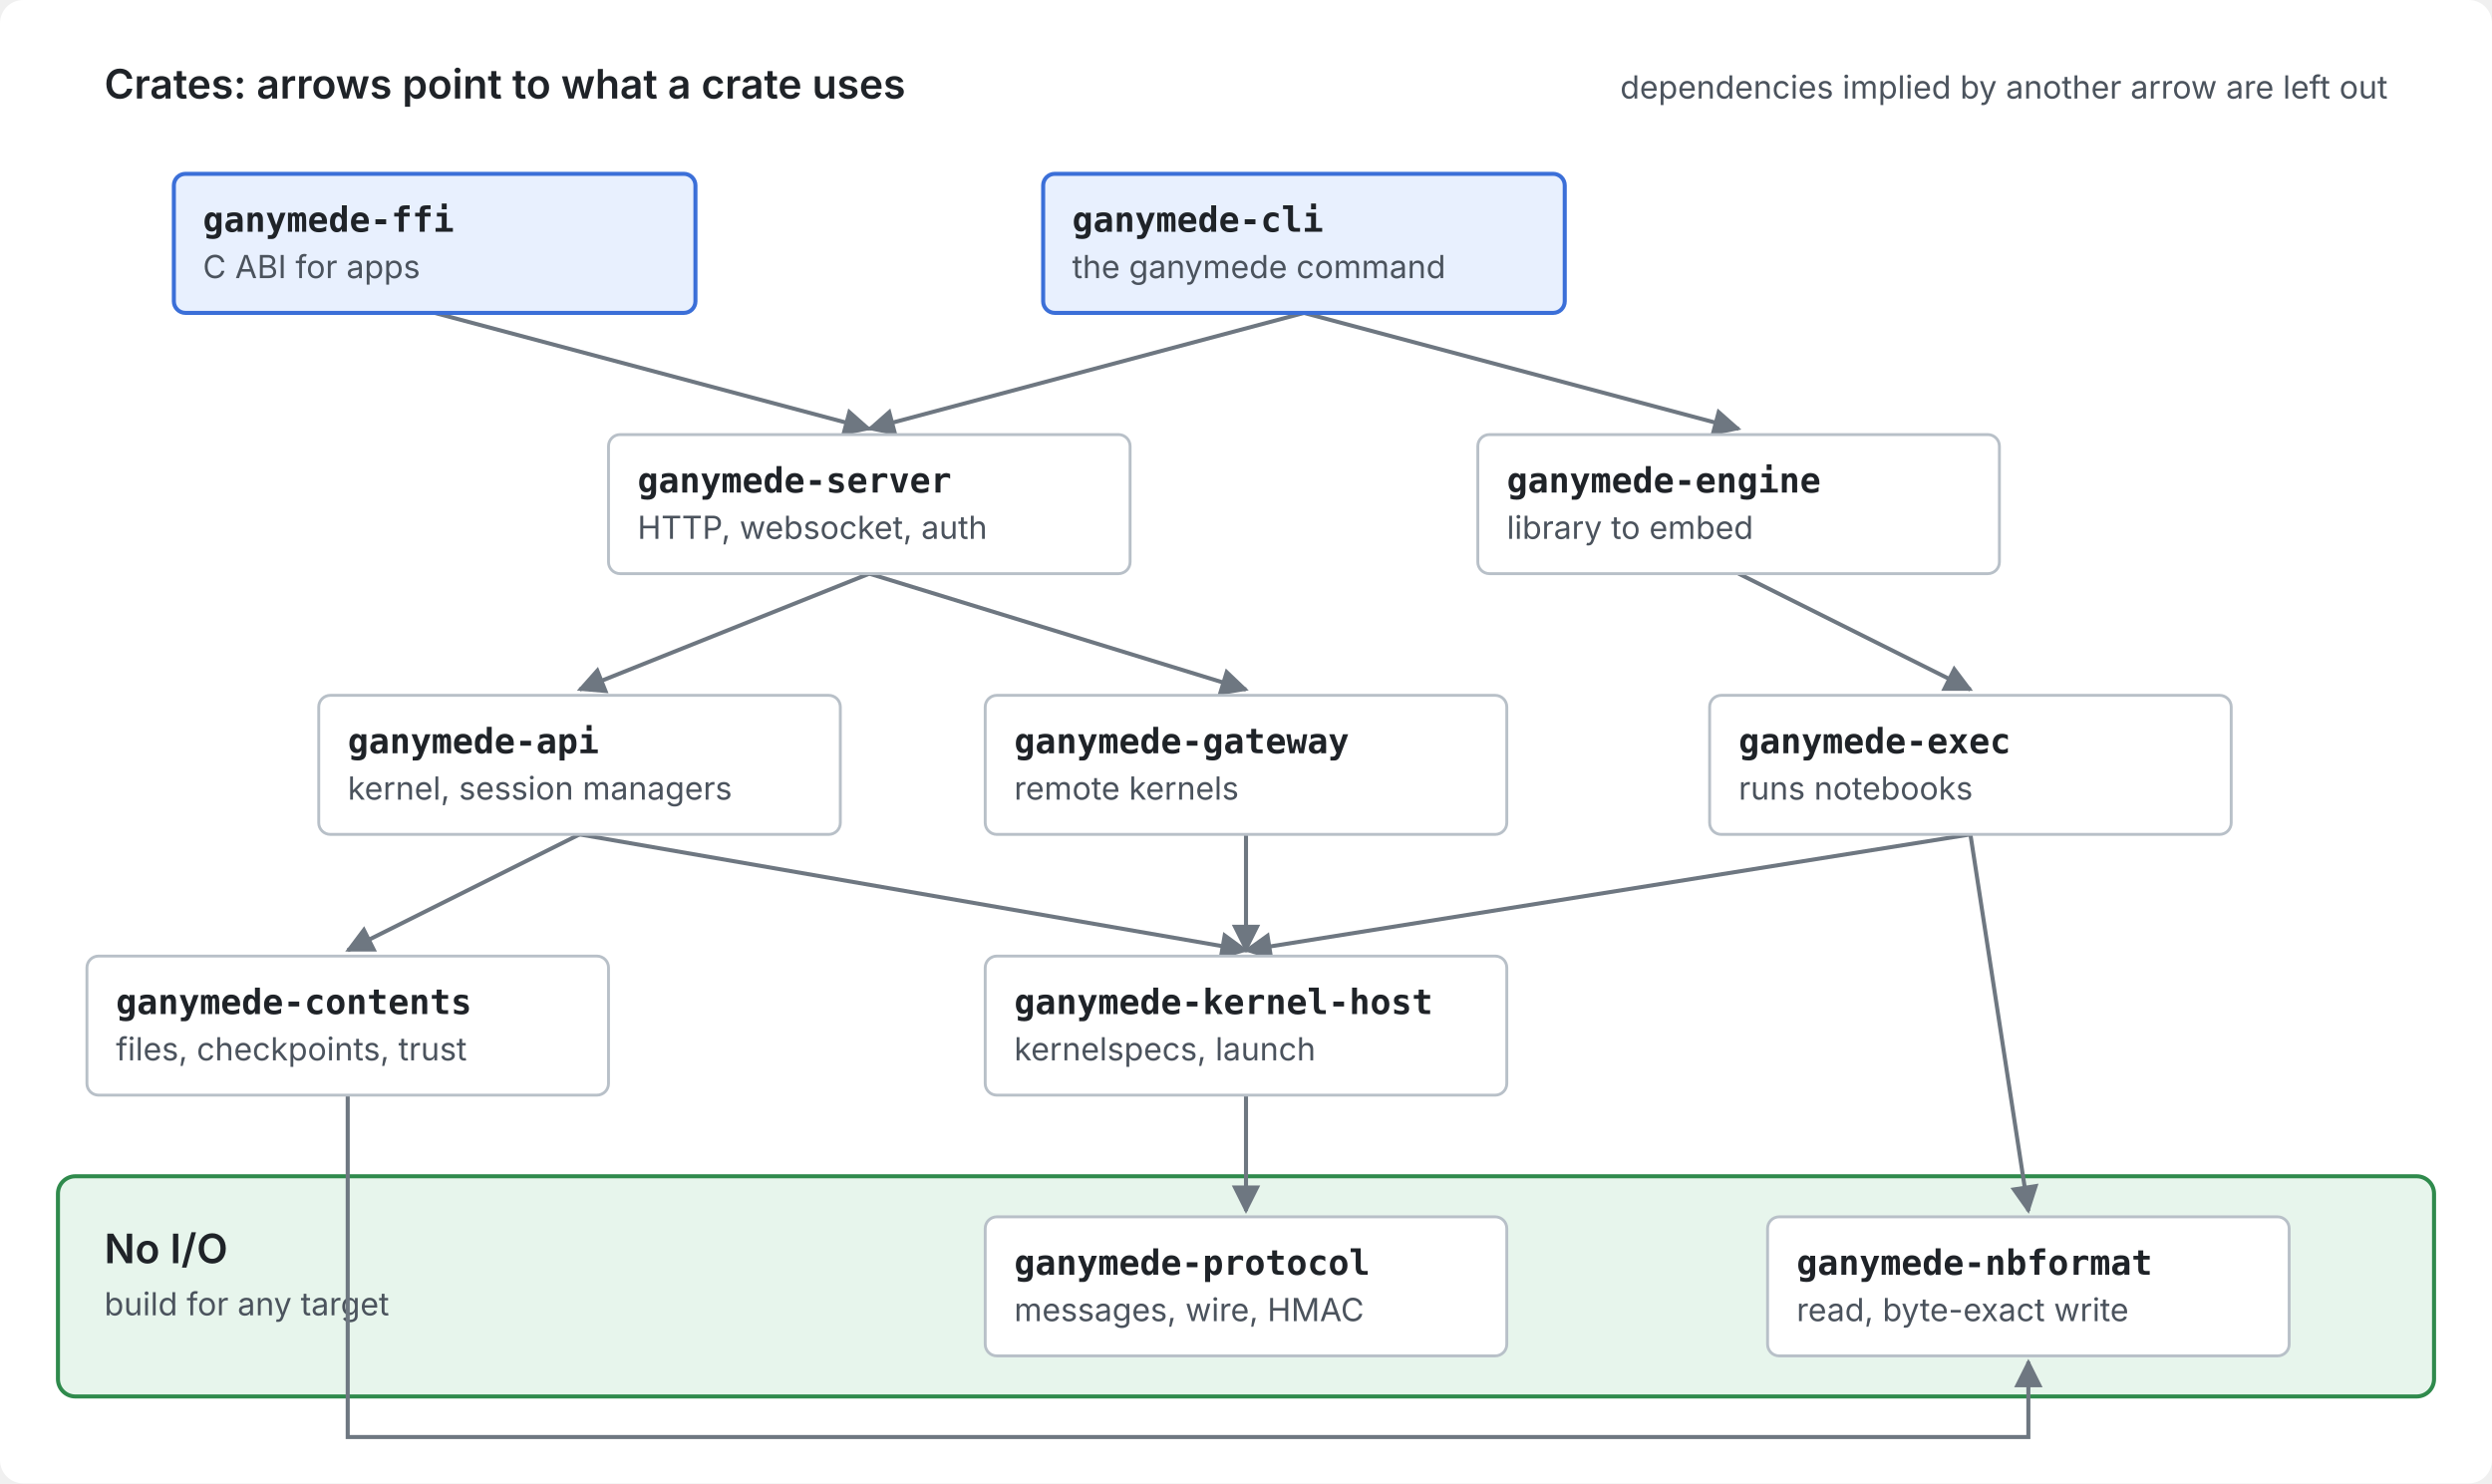
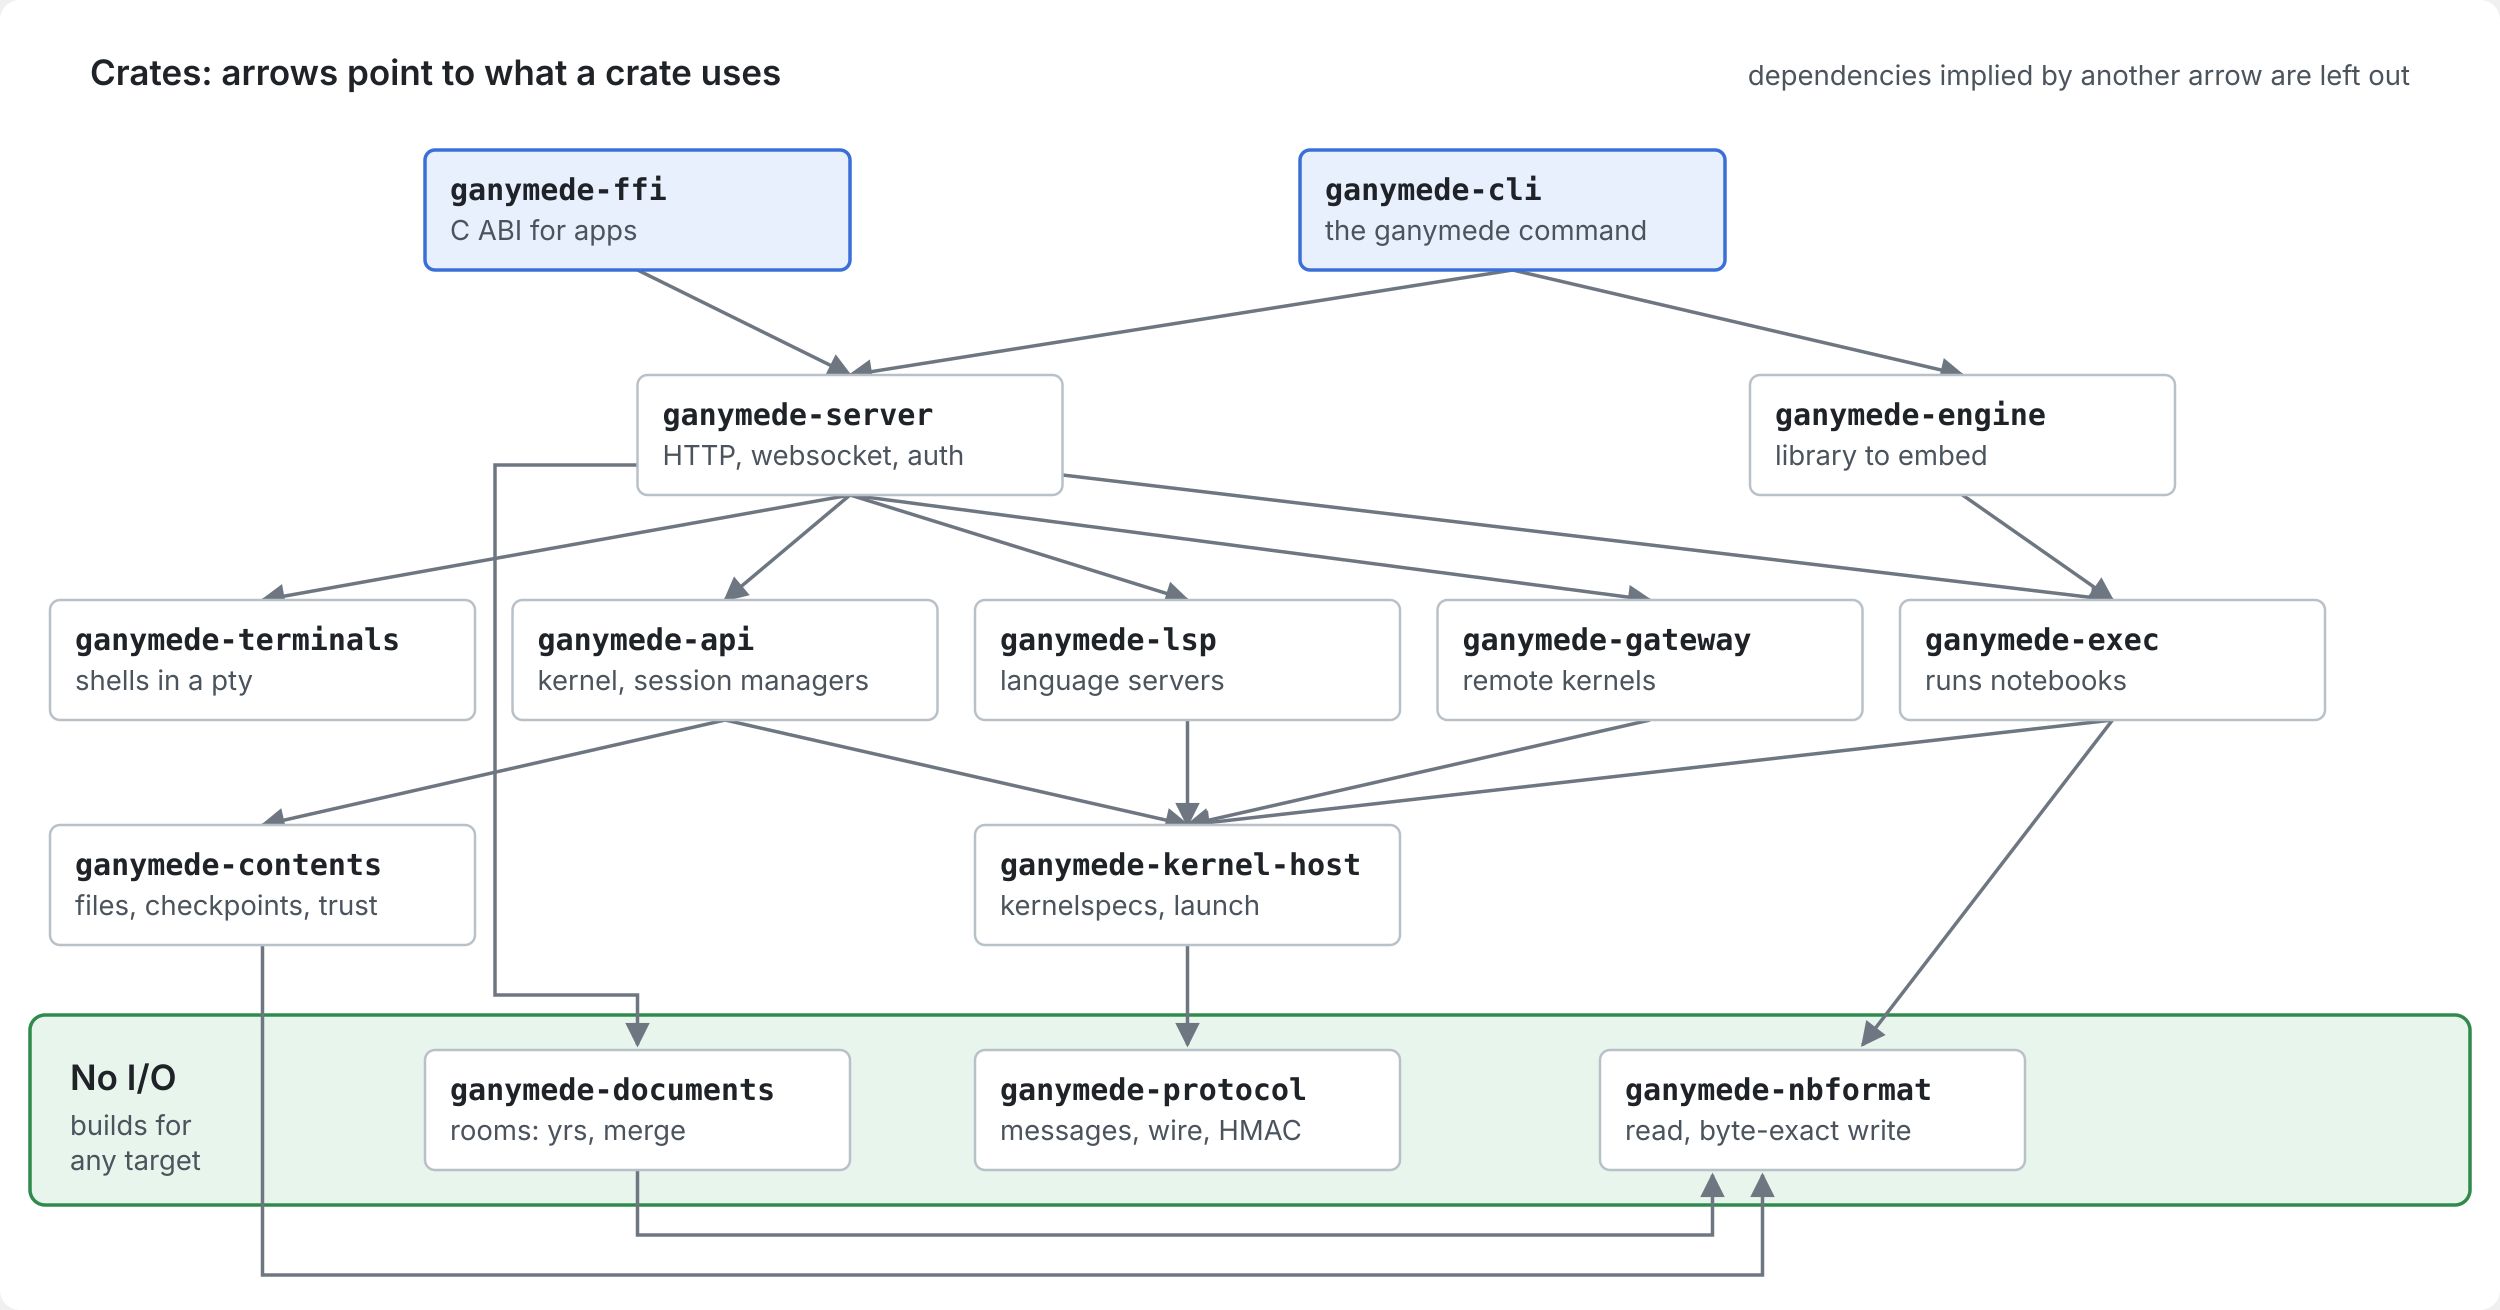
- <svg xmlns="http://www.w3.org/2000/svg" viewBox="0 0 860 512" width="860" height="512" role="img" aria-label="Ganymede's crates and what each uses. ganymede-ffi and ganymede-cli sit on top: the ffi uses the server; the cli uses the server and the engine. The server uses api and gateway; the engine uses exec. api uses contents and kernel-host; gateway and exec use kernel-host; exec also uses nbformat. kernel-host uses protocol, and contents uses nbformat. protocol and nbformat, at the bottom, do no I/O.">
+ <svg xmlns="http://www.w3.org/2000/svg" viewBox="0 0 1000 524" width="1000" height="524" role="img" aria-label="Ganymede's crates and what each uses. ganymede-ffi and ganymede-cli sit on top: the ffi uses the server; the cli uses the server and the engine. The server uses terminals, api, lsp, gateway, exec and documents; the engine uses exec. api uses contents and kernel-host; lsp, gateway and exec use kernel-host; exec also uses nbformat. kernel-host uses protocol; contents and documents use nbformat. documents, protocol and nbformat, at the bottom, do no I/O.">
  <style>
    .bg { fill: #ffffff; }
    .box { fill: #f6f7f9; stroke: #9aa3ad; stroke-width: 1.2; }
    .inner { fill: #ffffff; stroke: #b8c0c8; stroke-width: 1; }
    .acc { fill: #e8f0fe; stroke: #3b6fd8; stroke-width: 1.4; }
    .warn { fill: #fdf0e6; stroke: #c96a1b; stroke-width: 1.4; }
    .ok { fill: #e7f5ec; stroke: #2f8a4c; stroke-width: 1.4; }
    .dash { stroke-dasharray: 5 4; }
    .warnpill { fill: #c96a1b; }
    .tw { font: 600 12px system-ui, -apple-system, "Segoe UI", sans-serif; fill: #ffffff; }
    .t { font: 600 14px system-ui, -apple-system, "Segoe UI", sans-serif; fill: #1f2328; }
    .s { font: 12px system-ui, -apple-system, "Segoe UI", sans-serif; fill: #4b535d; }
    .m { font: 600 12px ui-monospace, SFMono-Regular, Menlo, Consolas, monospace; fill: #1f2328; }
    .l { font: 11px system-ui, -apple-system, "Segoe UI", sans-serif; fill: #4b535d; }
    .ln { stroke: #6e7781; stroke-width: 1.4; fill: none; }
    .life { stroke: #9aa3ad; stroke-width: 1; stroke-dasharray: 4 4; fill: none; }
    .hl { stroke: #3b6fd8; stroke-width: 1.6; fill: none; }
    .ah { fill: #6e7781; }
    .ahb { fill: #3b6fd8; }
    @media (prefers-color-scheme: dark) {
      .bg { fill: #1b1b1f; }
      .box { fill: #25262b; stroke: #5c6370; }
      .inner { fill: #1b1b1f; stroke: #4a505a; }
      .acc { fill: #1e2a44; stroke: #6b9bff; }
      .warn { fill: #3a2a1c; stroke: #e0904a; }
      .ok { fill: #1d3326; stroke: #5cc27e; }
      .warnpill { fill: #e0904a; }
      .tw { fill: #1b1b1f; }
      .t, .m { fill: #e6e8eb; }
      .s, .l { fill: #b6bcc4; }
      .ln { stroke: #a0a7b0; }
      .life { stroke: #5c6370; }
      .hl { stroke: #6b9bff; }
      .ah { fill: #a0a7b0; }
      .ahb { fill: #6b9bff; }
    }
  </style>
  <defs>
    <marker id="a" viewBox="0 0 10 10" refX="9" refY="5" markerWidth="7" markerHeight="7" orient="auto-start-reverse">
      <path class="ah" d="M0,0 L10,5 L0,10 z" />
    </marker>
    <marker id="b" viewBox="0 0 10 10" refX="9" refY="5" markerWidth="7" markerHeight="7" orient="auto-start-reverse">
      <path class="ahb" d="M0,0 L10,5 L0,10 z" />
    </marker>
  </defs>
-   <rect class="bg" x="0" y="0" width="860" height="512" rx="8" />
+   <rect class="bg" x="0" y="0" width="1000" height="524" rx="8" />
  <text class="t" x="36" y="34">Crates: arrows point to what a crate uses</text>
-   <text class="l" x="824" y="34" text-anchor="end">dependencies implied by another arrow are left out</text>
-   <rect class="ok" x="20" y="406" width="820" height="76" rx="6" />
-   <text class="t" x="36" y="436">No I/O</text>
-   <text class="l" x="36" y="454">build for any target</text>
-   <line class="ln" x1="150" y1="108" x2="300" y2="148" marker-end="url(#a)" />
-   <line class="ln" x1="450" y1="108" x2="300" y2="148" marker-end="url(#a)" />
-   <line class="ln" x1="450" y1="108" x2="600" y2="148" marker-end="url(#a)" />
-   <line class="ln" x1="300" y1="198" x2="200" y2="238" marker-end="url(#a)" />
-   <line class="ln" x1="300" y1="198" x2="430" y2="238" marker-end="url(#a)" />
-   <line class="ln" x1="600" y1="198" x2="680" y2="238" marker-end="url(#a)" />
-   <line class="ln" x1="200" y1="288" x2="120" y2="328" marker-end="url(#a)" />
-   <line class="ln" x1="200" y1="288" x2="430" y2="328" marker-end="url(#a)" />
-   <line class="ln" x1="430" y1="288" x2="430" y2="328" marker-end="url(#a)" />
-   <line class="ln" x1="680" y1="288" x2="430" y2="328" marker-end="url(#a)" />
-   <line class="ln" x1="680" y1="288" x2="700" y2="418" marker-end="url(#a)" />
-   <line class="ln" x1="430" y1="378" x2="430" y2="418" marker-end="url(#a)" />
-   <path class="ln" d="M120,378 V496 H700 V470" marker-end="url(#a)" />
-   <rect class="acc" x="60" y="60" width="180" height="48" rx="4" />
-   <text class="m" x="70" y="80">ganymede-ffi</text>
-   <text class="l" x="70" y="96">C ABI for apps</text>
-   <rect class="acc" x="360" y="60" width="180" height="48" rx="4" />
-   <text class="m" x="370" y="80">ganymede-cli</text>
-   <text class="l" x="370" y="96">the ganymede command</text>
-   <rect class="inner" x="210" y="150" width="180" height="48" rx="4" />
-   <text class="m" x="220" y="170">ganymede-server</text>
-   <text class="l" x="220" y="186">HTTP, websocket, auth</text>
-   <rect class="inner" x="510" y="150" width="180" height="48" rx="4" />
-   <text class="m" x="520" y="170">ganymede-engine</text>
-   <text class="l" x="520" y="186">library to embed</text>
-   <rect class="inner" x="110" y="240" width="180" height="48" rx="4" />
-   <text class="m" x="120" y="260">ganymede-api</text>
-   <text class="l" x="120" y="276">kernel, session managers</text>
-   <rect class="inner" x="340" y="240" width="180" height="48" rx="4" />
-   <text class="m" x="350" y="260">ganymede-gateway</text>
-   <text class="l" x="350" y="276">remote kernels</text>
-   <rect class="inner" x="590" y="240" width="180" height="48" rx="4" />
-   <text class="m" x="600" y="260">ganymede-exec</text>
-   <text class="l" x="600" y="276">runs notebooks</text>
-   <rect class="inner" x="30" y="330" width="180" height="48" rx="4" />
-   <text class="m" x="40" y="350">ganymede-contents</text>
-   <text class="l" x="40" y="366">files, checkpoints, trust</text>
-   <rect class="inner" x="340" y="330" width="180" height="48" rx="4" />
-   <text class="m" x="350" y="350">ganymede-kernel-host</text>
-   <text class="l" x="350" y="366">kernelspecs, launch</text>
-   <rect class="inner" x="340" y="420" width="180" height="48" rx="4" />
-   <text class="m" x="350" y="440">ganymede-protocol</text>
-   <text class="l" x="350" y="456">messages, wire, HMAC</text>
-   <rect class="inner" x="610" y="420" width="180" height="48" rx="4" />
-   <text class="m" x="620" y="440">ganymede-nbformat</text>
-   <text class="l" x="620" y="456">read, byte-exact write</text>
+   <text class="l" x="964" y="34" text-anchor="end">dependencies implied by another arrow are left out</text>
+   <rect class="ok" x="12" y="406" width="976" height="76" rx="6" />
+   <text class="t" x="28" y="436">No I/O</text>
+   <text class="l" x="28" y="454">builds for</text>
+   <text class="l" x="28" y="468">any target</text>
+   <line class="ln" x1="255" y1="108" x2="340" y2="150" marker-end="url(#a)" />
+   <line class="ln" x1="605" y1="108" x2="340" y2="150" marker-end="url(#a)" />
+   <line class="ln" x1="605" y1="108" x2="785" y2="150" marker-end="url(#a)" />
+   <line class="ln" x1="340" y1="198" x2="105" y2="240" marker-end="url(#a)" />
+   <line class="ln" x1="340" y1="198" x2="290" y2="240" marker-end="url(#a)" />
+   <line class="ln" x1="340" y1="198" x2="475" y2="240" marker-end="url(#a)" />
+   <line class="ln" x1="340" y1="198" x2="660" y2="240" marker-end="url(#a)" />
+   <line class="ln" x1="425" y1="190" x2="845" y2="240" marker-end="url(#a)" />
+   <line class="ln" x1="785" y1="198" x2="845" y2="240" marker-end="url(#a)" />
+   <line class="ln" x1="290" y1="288" x2="105" y2="330" marker-end="url(#a)" />
+   <line class="ln" x1="290" y1="288" x2="475" y2="330" marker-end="url(#a)" />
+   <line class="ln" x1="475" y1="288" x2="475" y2="330" marker-end="url(#a)" />
+   <line class="ln" x1="660" y1="288" x2="475" y2="330" marker-end="url(#a)" />
+   <line class="ln" x1="845" y1="288" x2="475" y2="330" marker-end="url(#a)" />
+   <line class="ln" x1="845" y1="288" x2="745" y2="418" marker-end="url(#a)" />
+   <line class="ln" x1="475" y1="378" x2="475" y2="418" marker-end="url(#a)" />
+   <path class="ln" d="M255,186 H198 V398 H255 V418" marker-end="url(#a)" />
+   <path class="ln" d="M105,378 V510 H705 V470" marker-end="url(#a)" />
+   <path class="ln" d="M255,468 V494 H685 V470" marker-end="url(#a)" />
+   <rect class="acc" x="170" y="60" width="170" height="48" rx="4" />
+   <text class="m" x="180" y="80">ganymede-ffi</text>
+   <text class="l" x="180" y="96">C ABI for apps</text>
+   <rect class="acc" x="520" y="60" width="170" height="48" rx="4" />
+   <text class="m" x="530" y="80">ganymede-cli</text>
+   <text class="l" x="530" y="96">the ganymede command</text>
+   <rect class="inner" x="255" y="150" width="170" height="48" rx="4" />
+   <text class="m" x="265" y="170">ganymede-server</text>
+   <text class="l" x="265" y="186">HTTP, websocket, auth</text>
+   <rect class="inner" x="700" y="150" width="170" height="48" rx="4" />
+   <text class="m" x="710" y="170">ganymede-engine</text>
+   <text class="l" x="710" y="186">library to embed</text>
+   <rect class="inner" x="20" y="240" width="170" height="48" rx="4" />
+   <text class="m" x="30" y="260">ganymede-terminals</text>
+   <text class="l" x="30" y="276">shells in a pty</text>
+   <rect class="inner" x="205" y="240" width="170" height="48" rx="4" />
+   <text class="m" x="215" y="260">ganymede-api</text>
+   <text class="l" x="215" y="276">kernel, session managers</text>
+   <rect class="inner" x="390" y="240" width="170" height="48" rx="4" />
+   <text class="m" x="400" y="260">ganymede-lsp</text>
+   <text class="l" x="400" y="276">language servers</text>
+   <rect class="inner" x="575" y="240" width="170" height="48" rx="4" />
+   <text class="m" x="585" y="260">ganymede-gateway</text>
+   <text class="l" x="585" y="276">remote kernels</text>
+   <rect class="inner" x="760" y="240" width="170" height="48" rx="4" />
+   <text class="m" x="770" y="260">ganymede-exec</text>
+   <text class="l" x="770" y="276">runs notebooks</text>
+   <rect class="inner" x="20" y="330" width="170" height="48" rx="4" />
+   <text class="m" x="30" y="350">ganymede-contents</text>
+   <text class="l" x="30" y="366">files, checkpoints, trust</text>
+   <rect class="inner" x="390" y="330" width="170" height="48" rx="4" />
+   <text class="m" x="400" y="350">ganymede-kernel-host</text>
+   <text class="l" x="400" y="366">kernelspecs, launch</text>
+   <rect class="inner" x="170" y="420" width="170" height="48" rx="4" />
+   <text class="m" x="180" y="440">ganymede-documents</text>
+   <text class="l" x="180" y="456">rooms: yrs, merge</text>
+   <rect class="inner" x="390" y="420" width="170" height="48" rx="4" />
+   <text class="m" x="400" y="440">ganymede-protocol</text>
+   <text class="l" x="400" y="456">messages, wire, HMAC</text>
+   <rect class="inner" x="640" y="420" width="170" height="48" rx="4" />
+   <text class="m" x="650" y="440">ganymede-nbformat</text>
+   <text class="l" x="650" y="456">read, byte-exact write</text>
</svg>
